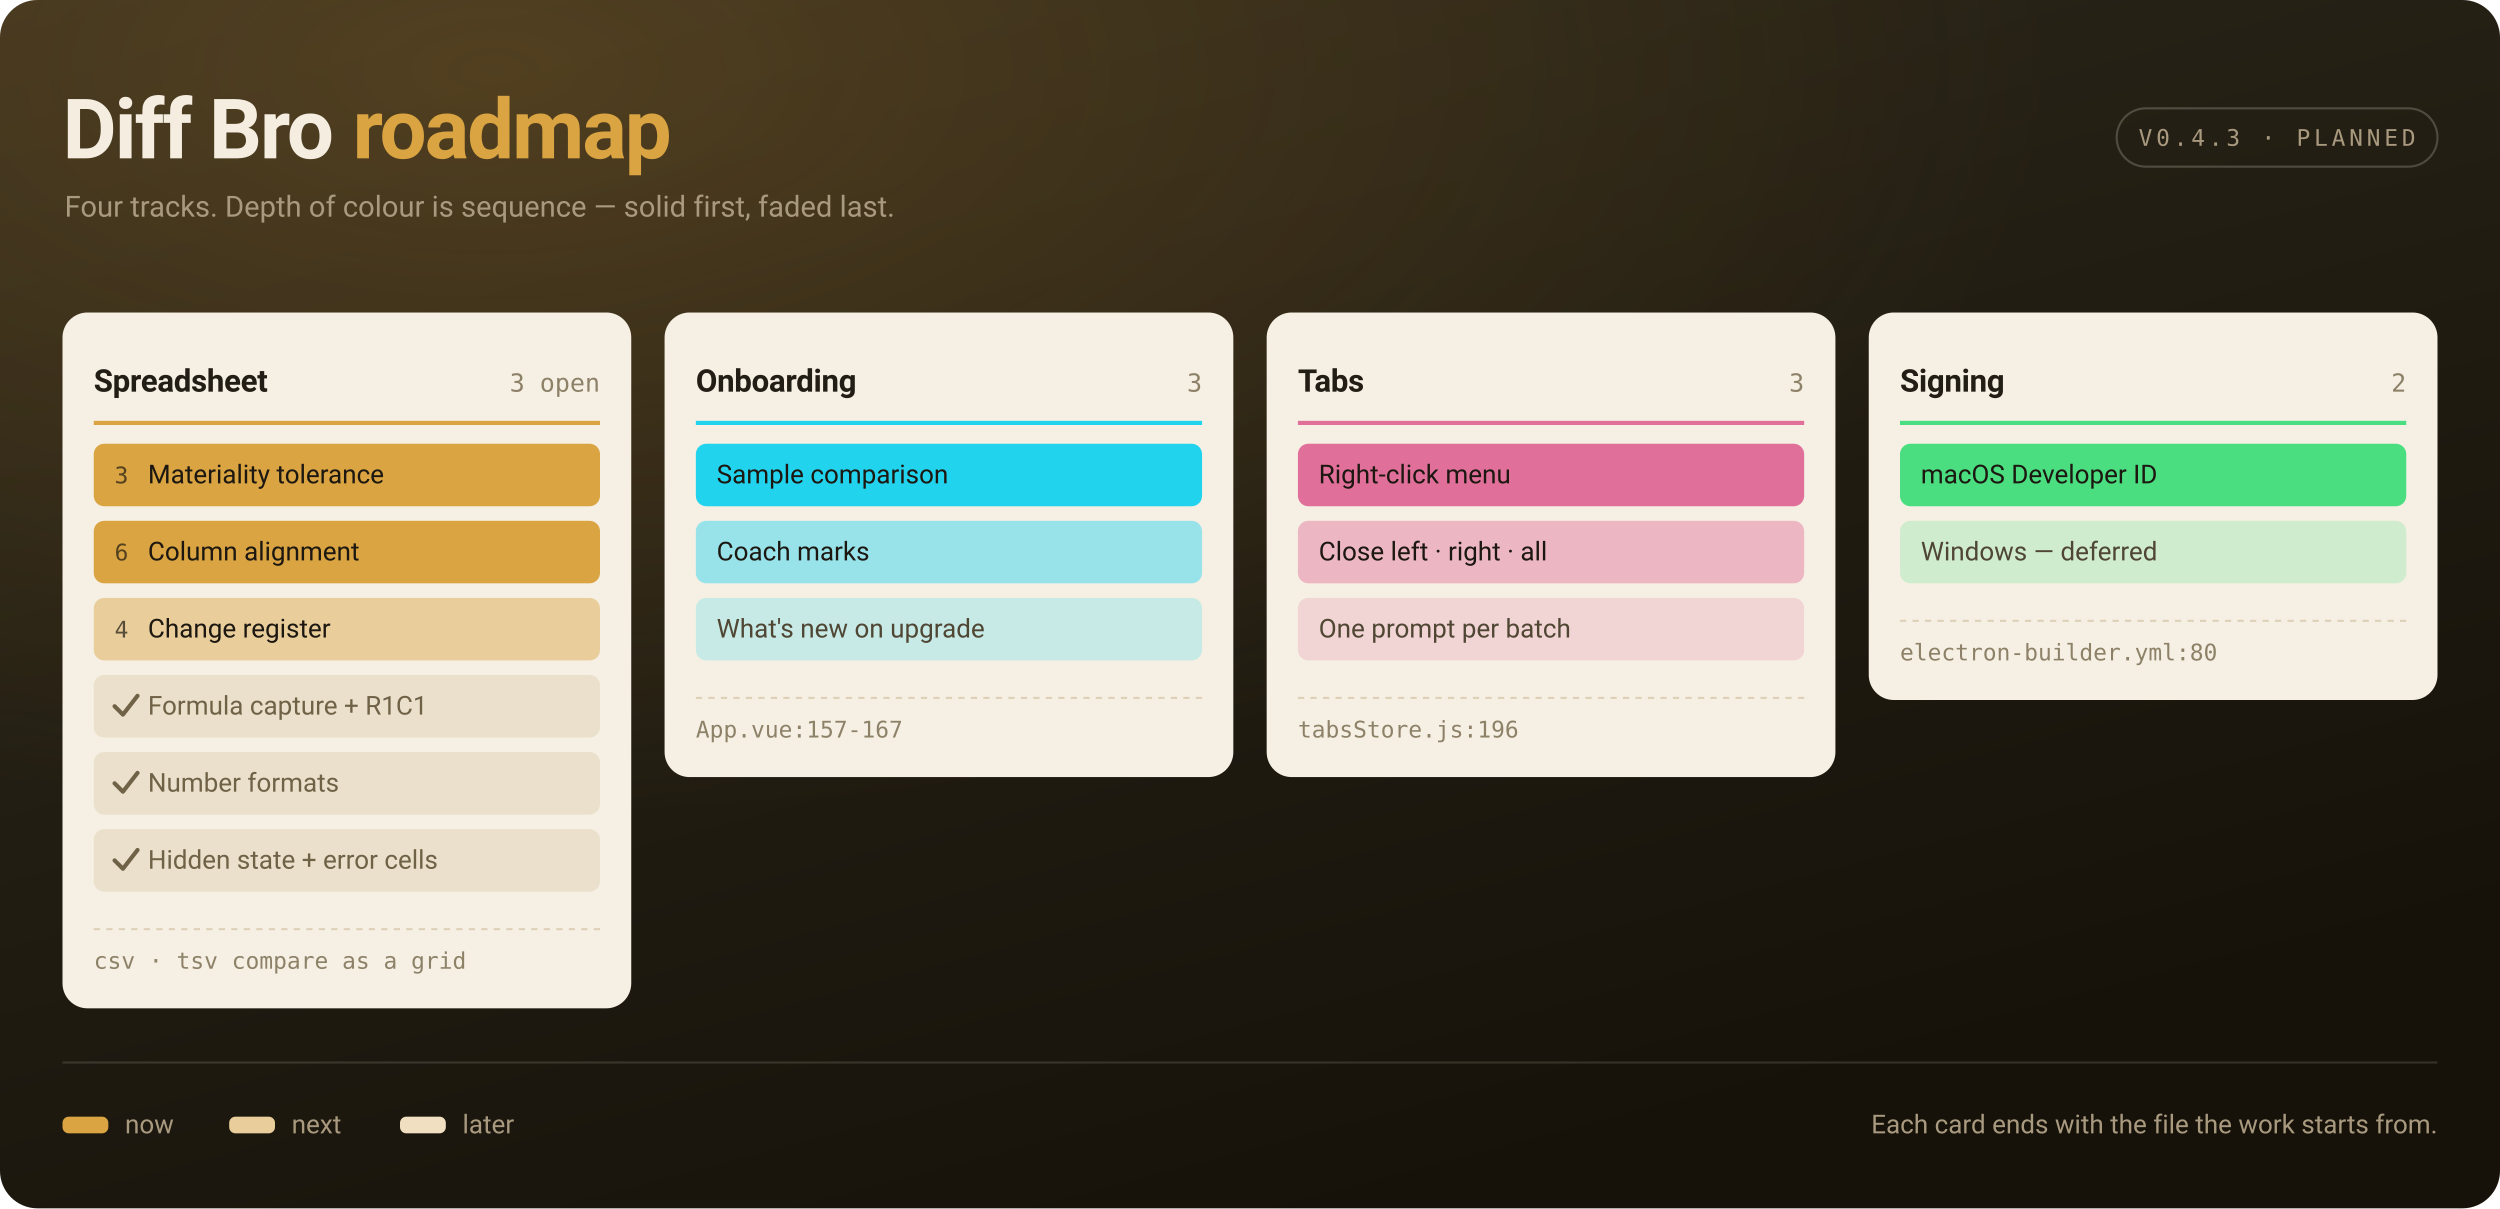
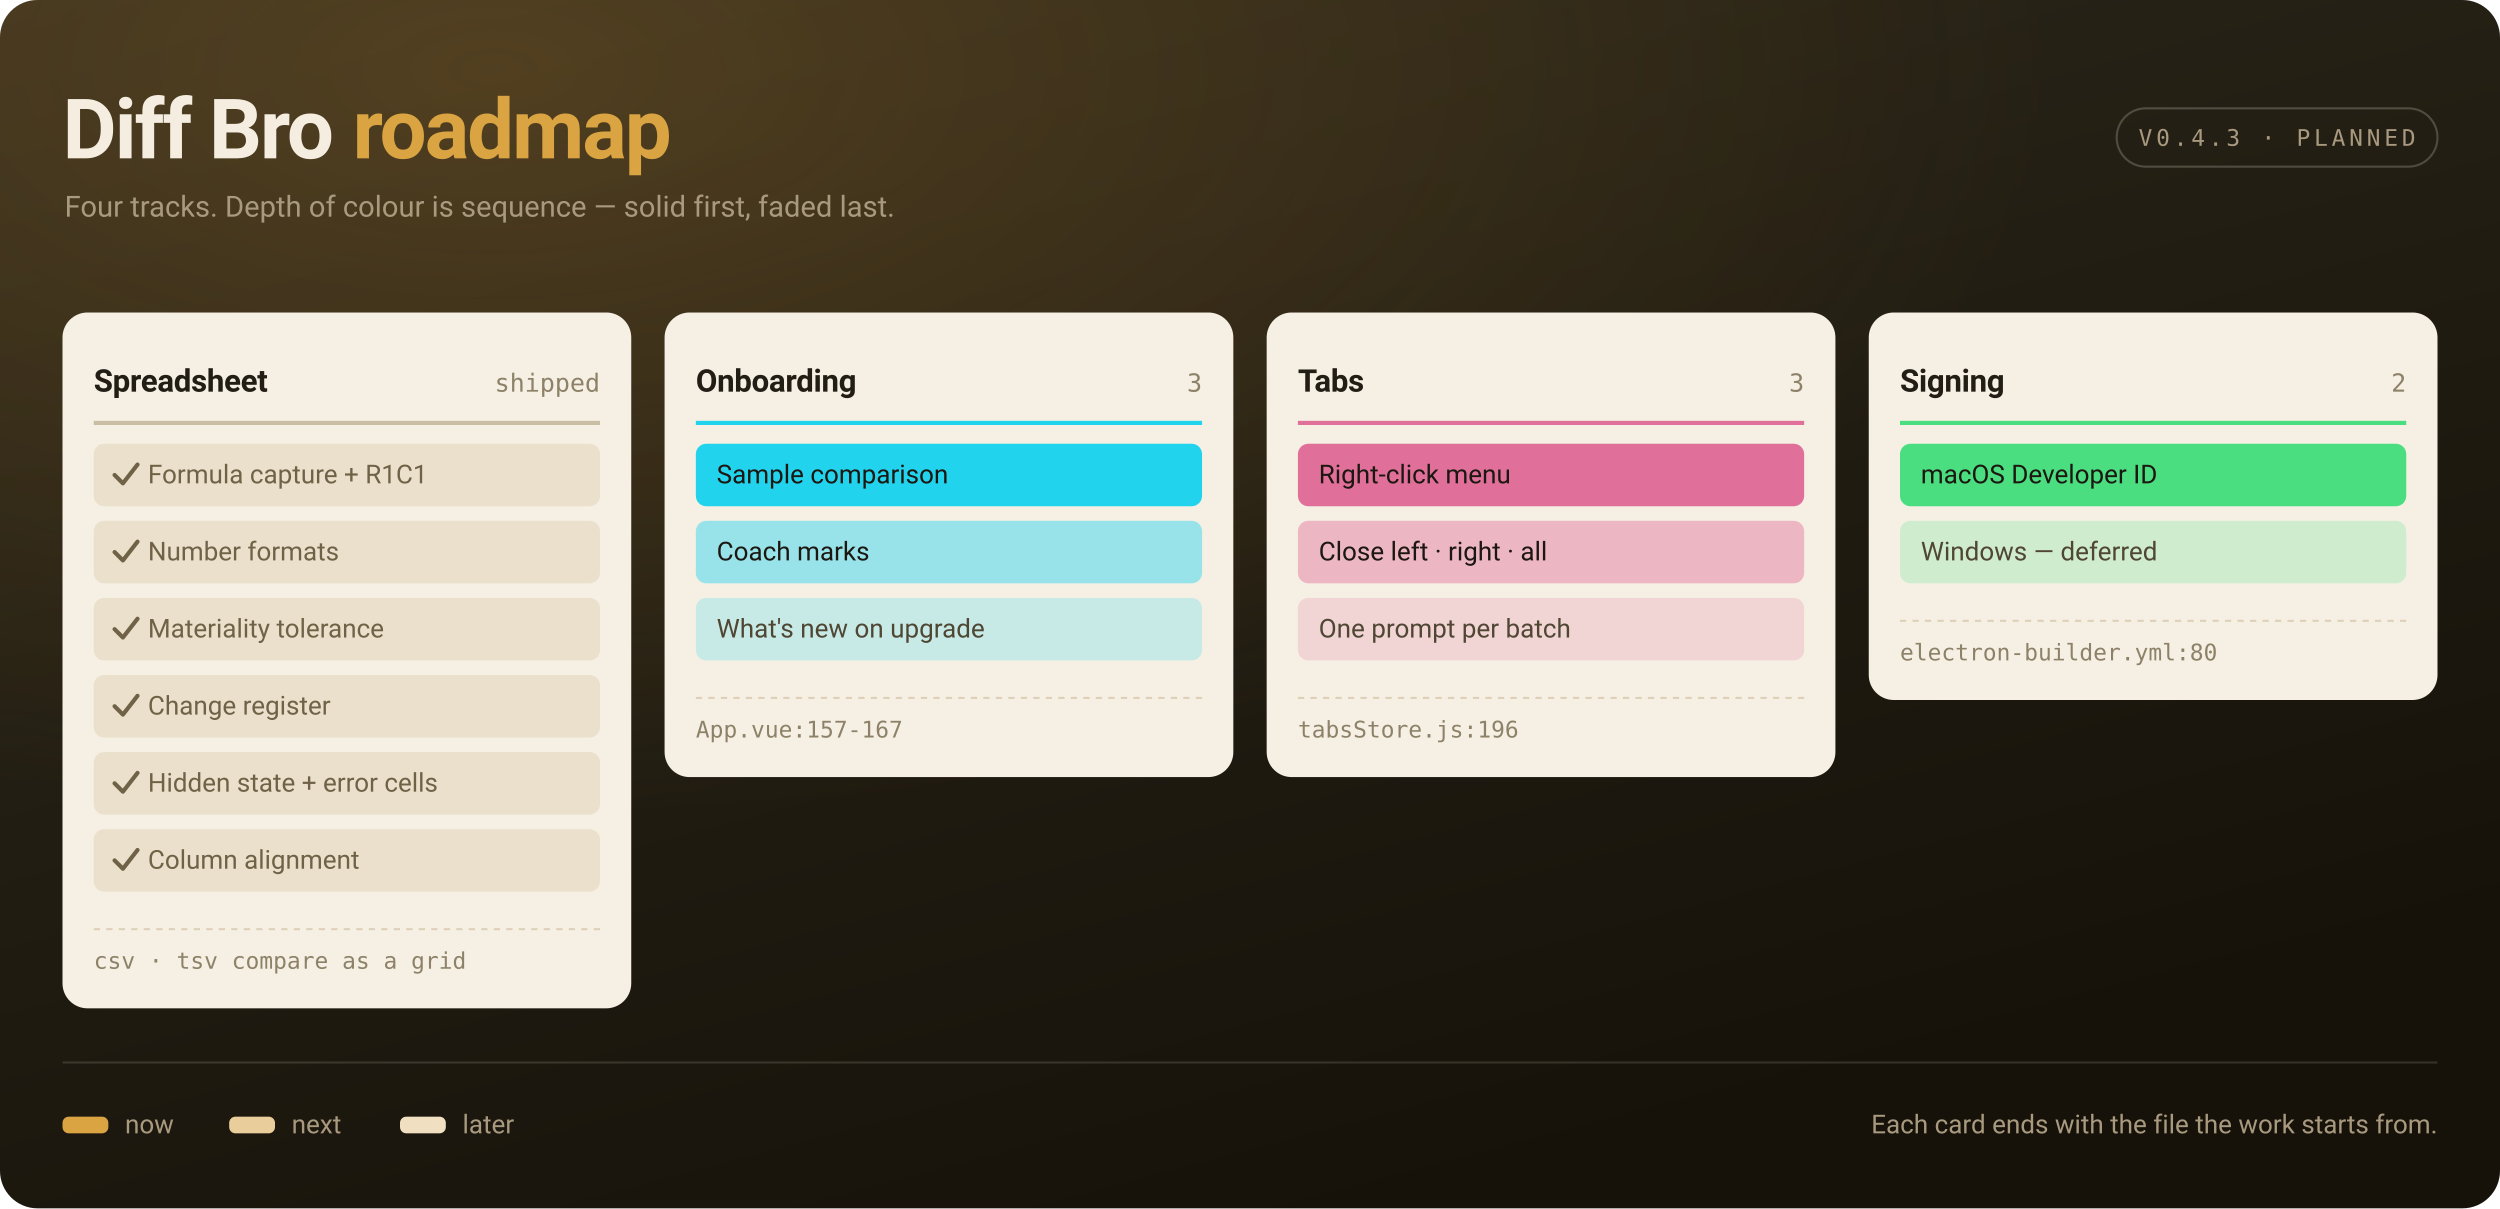
<svg xmlns="http://www.w3.org/2000/svg" viewBox="0 0 1200 580" width="1200" height="580" role="img" aria-label="Diff Bro roadmap — four tracks: spreadsheet, onboarding, tabs, signing">
  <defs>
    <linearGradient id="field" x1="0" y1="0" x2="0.55" y2="1">
      <stop offset="0" stop-color="#2f2a1c" />
      <stop offset="1" stop-color="#16120a" />
    </linearGradient>
    <radialGradient id="glow" cx="20%" cy="6%" r="62%">
      <stop offset="0" stop-color="#e8a13a" stop-opacity="0.20" />
      <stop offset="1" stop-color="#e8a13a" stop-opacity="0" />
    </radialGradient>
    <clipPath id="plate">
      <rect x="0" y="0" width="1200" height="580" rx="18" />
    </clipPath>
  </defs>
  <g clip-path="url(#plate)">
    <rect width="1200" height="580" fill="url(#field)" />
    <rect width="1200" height="580" fill="url(#glow)" />
  </g>
  <g font-family="-apple-system, BlinkMacSystemFont, 'Segoe UI', Roboto, Helvetica, Arial, sans-serif">
    <text x="30" y="76" font-size="40" font-weight="700" letter-spacing="-1" fill="#f4ede0">Diff Bro <tspan fill="#d9a441">roadmap</tspan>
    </text>
    <text x="31" y="104" font-size="14" fill="#a99a7f">Four tracks. Depth of colour is sequence — solid first, faded last.</text>
    <rect x="1016" y="52" width="154" height="28" rx="14" fill="none" stroke="#f4ede0" stroke-opacity="0.22" />
    <text x="1093" y="70" font-size="11" letter-spacing="1.8" text-anchor="middle" font-family="ui-monospace, SFMono-Regular, Menlo, monospace" fill="#a99a7f">V0.4.3 · PLANNED</text>
    <rect x="30" y="150" width="273" height="334" rx="12" fill="#f6f0e4" />
    <text x="45" y="188" font-size="15" font-weight="600" letter-spacing="-0.15" fill="#221e16">Spreadsheet</text>
-     <text x="288" y="188" font-size="12" text-anchor="end" font-family="ui-monospace, SFMono-Regular, Menlo, monospace" fill="#8d8168">3 open</text>
-     <rect x="45" y="202" width="243" height="2" fill="#d9a441" />
-     <rect x="45" y="213" width="243" height="30" rx="5" fill="#d9a441" />
-     <text x="55" y="232" font-size="11" font-family="ui-monospace, SFMono-Regular, Menlo, monospace" fill="#1c1710" fill-opacity="0.7">3</text>
-     <text x="71" y="232" font-size="12.5" fill="#1c1710">Materiality tolerance</text>
-     <rect x="45" y="250" width="243" height="30" rx="5" fill="#d9a441" />
-     <text x="55" y="269" font-size="11" font-family="ui-monospace, SFMono-Regular, Menlo, monospace" fill="#1c1710" fill-opacity="0.7">6</text>
-     <text x="71" y="269" font-size="12.5" fill="#1c1710">Column alignment</text>
-     <rect x="45" y="287" width="243" height="30" rx="5" fill="#e9ce9b" />
-     <text x="55" y="306" font-size="11" font-family="ui-monospace, SFMono-Regular, Menlo, monospace" fill="#1c1710" fill-opacity="0.7">4</text>
-     <text x="71" y="306" font-size="12.5" fill="#1c1710">Change register</text>
+     <text x="288" y="188" font-size="12" text-anchor="end" font-family="ui-monospace, SFMono-Regular, Menlo, monospace" fill="#8d8168">shipped</text>
+     <rect x="45" y="202" width="243" height="2" fill="#c9bda3" />
+     <rect x="45" y="213" width="243" height="30" rx="5" fill="#eae0cb" />
+     <path d="M55 228 l4 4 l7 -9" fill="none" stroke="#6f6247" stroke-width="2" stroke-linecap="round" stroke-linejoin="round" />
+     <text x="71" y="232" font-size="12.5" fill="#6f6247">Formula capture + R1C1</text>
+     <rect x="45" y="250" width="243" height="30" rx="5" fill="#eae0cb" />
+     <path d="M55 265 l4 4 l7 -9" fill="none" stroke="#6f6247" stroke-width="2" stroke-linecap="round" stroke-linejoin="round" />
+     <text x="71" y="269" font-size="12.5" fill="#6f6247">Number formats</text>
+     <rect x="45" y="287" width="243" height="30" rx="5" fill="#eae0cb" />
+     <path d="M55 302 l4 4 l7 -9" fill="none" stroke="#6f6247" stroke-width="2" stroke-linecap="round" stroke-linejoin="round" />
+     <text x="71" y="306" font-size="12.5" fill="#6f6247">Materiality tolerance</text>
    <rect x="45" y="324" width="243" height="30" rx="5" fill="#eae0cb" />
    <path d="M55 339 l4 4 l7 -9" fill="none" stroke="#6f6247" stroke-width="2" stroke-linecap="round" stroke-linejoin="round" />
-     <text x="71" y="343" font-size="12.5" fill="#6f6247">Formula capture + R1C1</text>
+     <text x="71" y="343" font-size="12.5" fill="#6f6247">Change register</text>
    <rect x="45" y="361" width="243" height="30" rx="5" fill="#eae0cb" />
    <path d="M55 376 l4 4 l7 -9" fill="none" stroke="#6f6247" stroke-width="2" stroke-linecap="round" stroke-linejoin="round" />
-     <text x="71" y="380" font-size="12.5" fill="#6f6247">Number formats</text>
+     <text x="71" y="380" font-size="12.5" fill="#6f6247">Hidden state + error cells</text>
    <rect x="45" y="398" width="243" height="30" rx="5" fill="#eae0cb" />
    <path d="M55 413 l4 4 l7 -9" fill="none" stroke="#6f6247" stroke-width="2" stroke-linecap="round" stroke-linejoin="round" />
-     <text x="71" y="417" font-size="12.5" fill="#6f6247">Hidden state + error cells</text>
+     <text x="71" y="417" font-size="12.5" fill="#6f6247">Column alignment</text>
    <line x1="45" y1="446" x2="288" y2="446" stroke="#ddd0b6" stroke-dasharray="3 3" />
    <text x="45" y="465" font-size="11" font-family="ui-monospace, SFMono-Regular, Menlo, monospace" fill="#8d8168">csv · tsv compare as a grid</text>
    <rect x="319" y="150" width="273" height="223" rx="12" fill="#f6f0e4" />
    <text x="334" y="188" font-size="15" font-weight="600" letter-spacing="-0.15" fill="#221e16">Onboarding</text>
    <text x="577" y="188" font-size="12" text-anchor="end" font-family="ui-monospace, SFMono-Regular, Menlo, monospace" fill="#8d8168">3</text>
    <rect x="334" y="202" width="243" height="2" fill="#22d3ee" />
    <rect x="334" y="213" width="243" height="30" rx="5" fill="#22d3ee" />
    <text x="344" y="232" font-size="12.5" fill="#1c1710">Sample comparison</text>
    <rect x="334" y="250" width="243" height="30" rx="5" fill="#97e3e9" />
    <text x="344" y="269" font-size="12.5" fill="#1c1710">Coach marks</text>
    <rect x="334" y="287" width="243" height="30" rx="5" fill="#c7eae6" />
    <text x="344" y="306" font-size="12.5" fill="#4f4634">What's new on upgrade</text>
    <line x1="334" y1="335" x2="577" y2="335" stroke="#ddd0b6" stroke-dasharray="3 3" />
    <text x="334" y="354" font-size="11" font-family="ui-monospace, SFMono-Regular, Menlo, monospace" fill="#8d8168">App.vue:157-167</text>
    <rect x="608" y="150" width="273" height="223" rx="12" fill="#f6f0e4" />
    <text x="623" y="188" font-size="15" font-weight="600" letter-spacing="-0.15" fill="#221e16">Tabs</text>
    <text x="866" y="188" font-size="12" text-anchor="end" font-family="ui-monospace, SFMono-Regular, Menlo, monospace" fill="#8d8168">3</text>
    <rect x="623" y="202" width="243" height="2" fill="#e0709a" />
    <rect x="623" y="213" width="243" height="30" rx="5" fill="#e0709a" />
    <text x="633" y="232" font-size="12.5" fill="#1c1710">Right-click menu</text>
    <rect x="623" y="250" width="243" height="30" rx="5" fill="#ecb6c3" />
    <text x="633" y="269" font-size="12.5" fill="#1c1710">Close left · right · all</text>
    <rect x="623" y="287" width="243" height="30" rx="5" fill="#f1d4d4" />
    <text x="633" y="306" font-size="12.5" fill="#4f4634">One prompt per batch</text>
    <line x1="623" y1="335" x2="866" y2="335" stroke="#ddd0b6" stroke-dasharray="3 3" />
    <text x="623" y="354" font-size="11" font-family="ui-monospace, SFMono-Regular, Menlo, monospace" fill="#8d8168">tabsStore.js:196</text>
    <rect x="897" y="150" width="273" height="186" rx="12" fill="#f6f0e4" />
    <text x="912" y="188" font-size="15" font-weight="600" letter-spacing="-0.15" fill="#221e16">Signing</text>
    <text x="1155" y="188" font-size="12" text-anchor="end" font-family="ui-monospace, SFMono-Regular, Menlo, monospace" fill="#8d8168">2</text>
    <rect x="912" y="202" width="243" height="2" fill="#4ade80" />
    <rect x="912" y="213" width="243" height="30" rx="5" fill="#4ade80" />
    <text x="922" y="232" font-size="12.5" fill="#1c1710">macOS Developer ID</text>
    <rect x="912" y="250" width="243" height="30" rx="5" fill="#d0ecce" />
    <text x="922" y="269" font-size="12.5" fill="#4f4634">Windows — deferred</text>
    <line x1="912" y1="298" x2="1155" y2="298" stroke="#ddd0b6" stroke-dasharray="3 3" />
    <text x="912" y="317" font-size="11" font-family="ui-monospace, SFMono-Regular, Menlo, monospace" fill="#8d8168">electron-builder.yml:80</text>
    <line x1="30" y1="510" x2="1170" y2="510" stroke="#f4ede0" stroke-opacity="0.14" />
    <rect x="30" y="536" width="22" height="8" rx="3" fill="#d9a441" />
    <text x="60" y="544" font-size="12.5" fill="#a99a7f">now</text>
    <rect x="110" y="536" width="22" height="8" rx="3" fill="#e9ce9b" />
    <text x="140" y="544" font-size="12.5" fill="#a99a7f">next</text>
    <rect x="192" y="536" width="22" height="8" rx="3" fill="#f0dfc0" />
    <text x="222" y="544" font-size="12.5" fill="#a99a7f">later</text>
    <text x="1170" y="544" font-size="12.5" text-anchor="end" fill="#a99a7f">Each card ends with the file the work starts from.</text>
  </g>
</svg>
